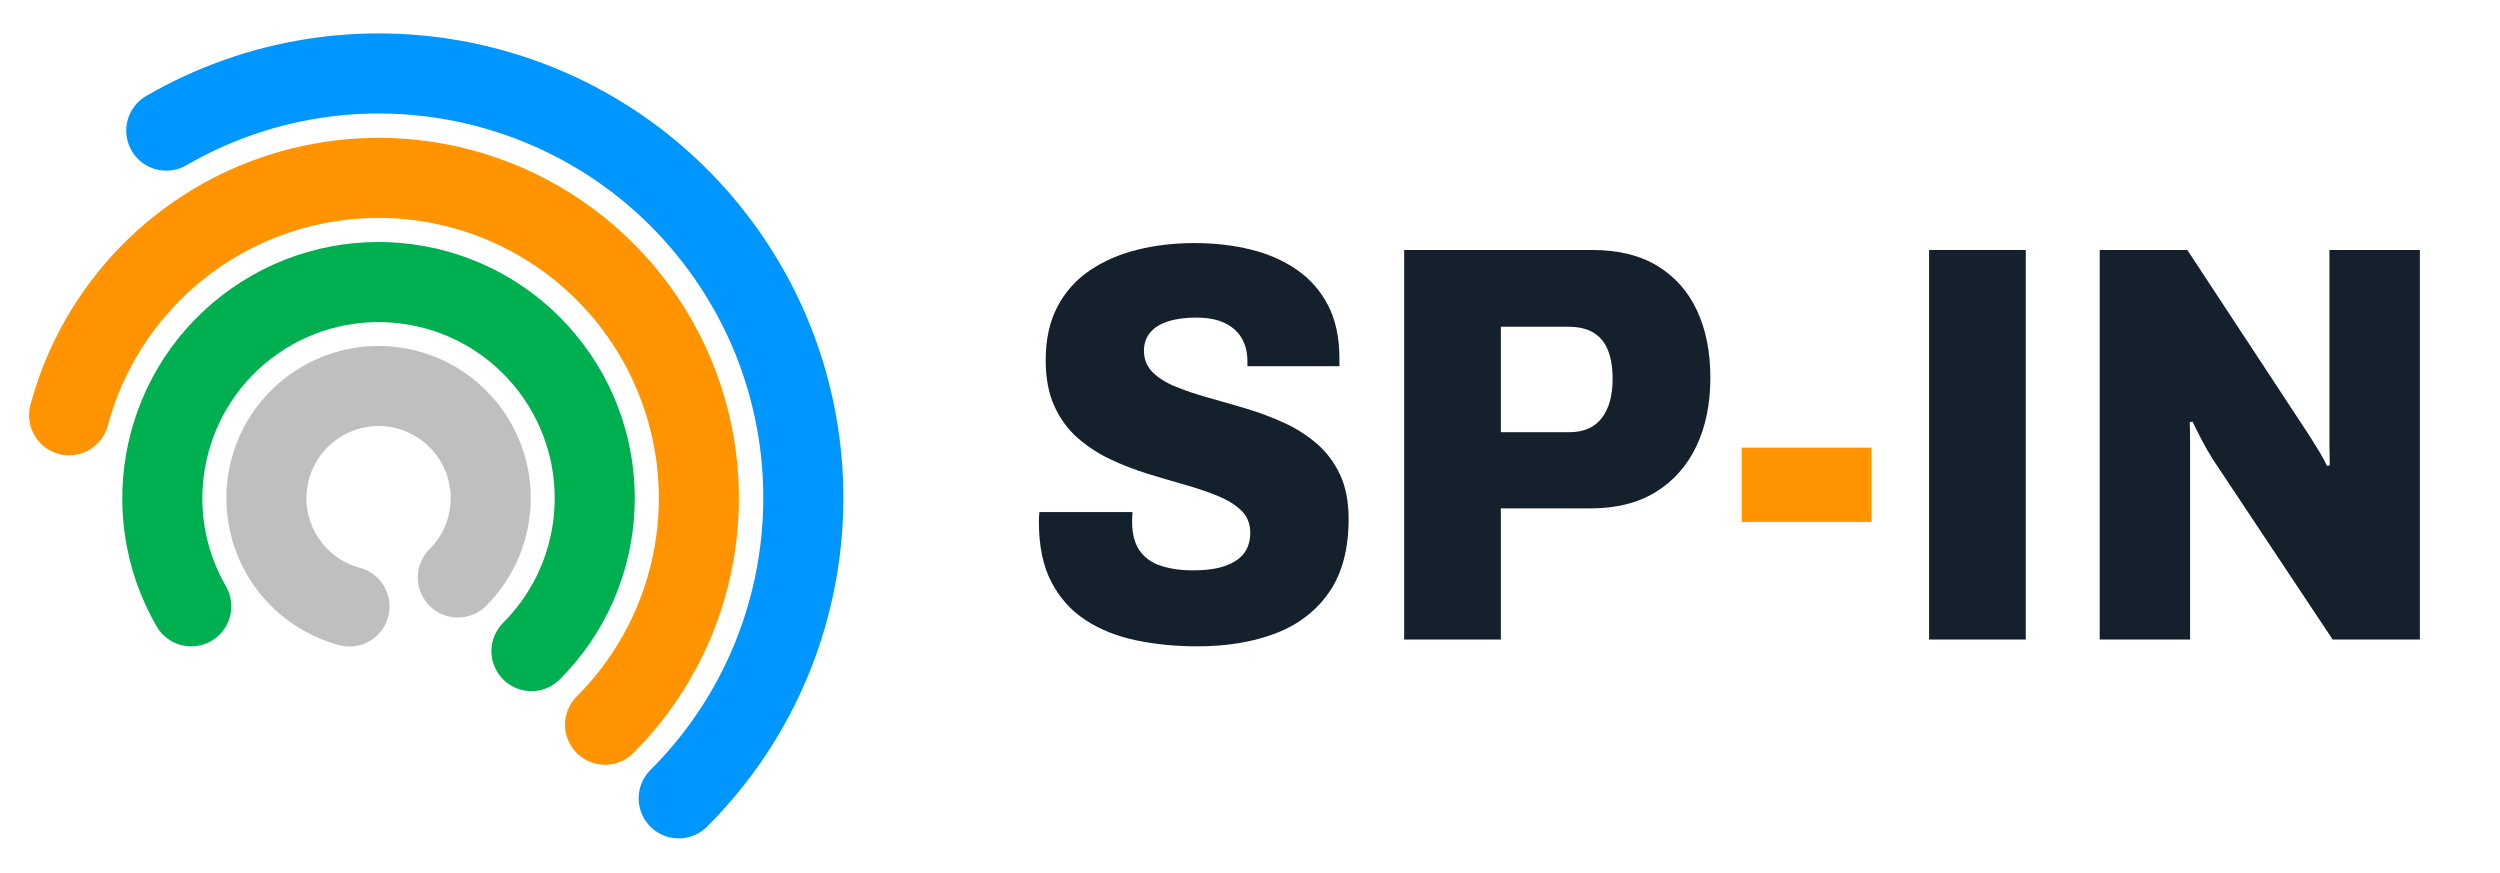
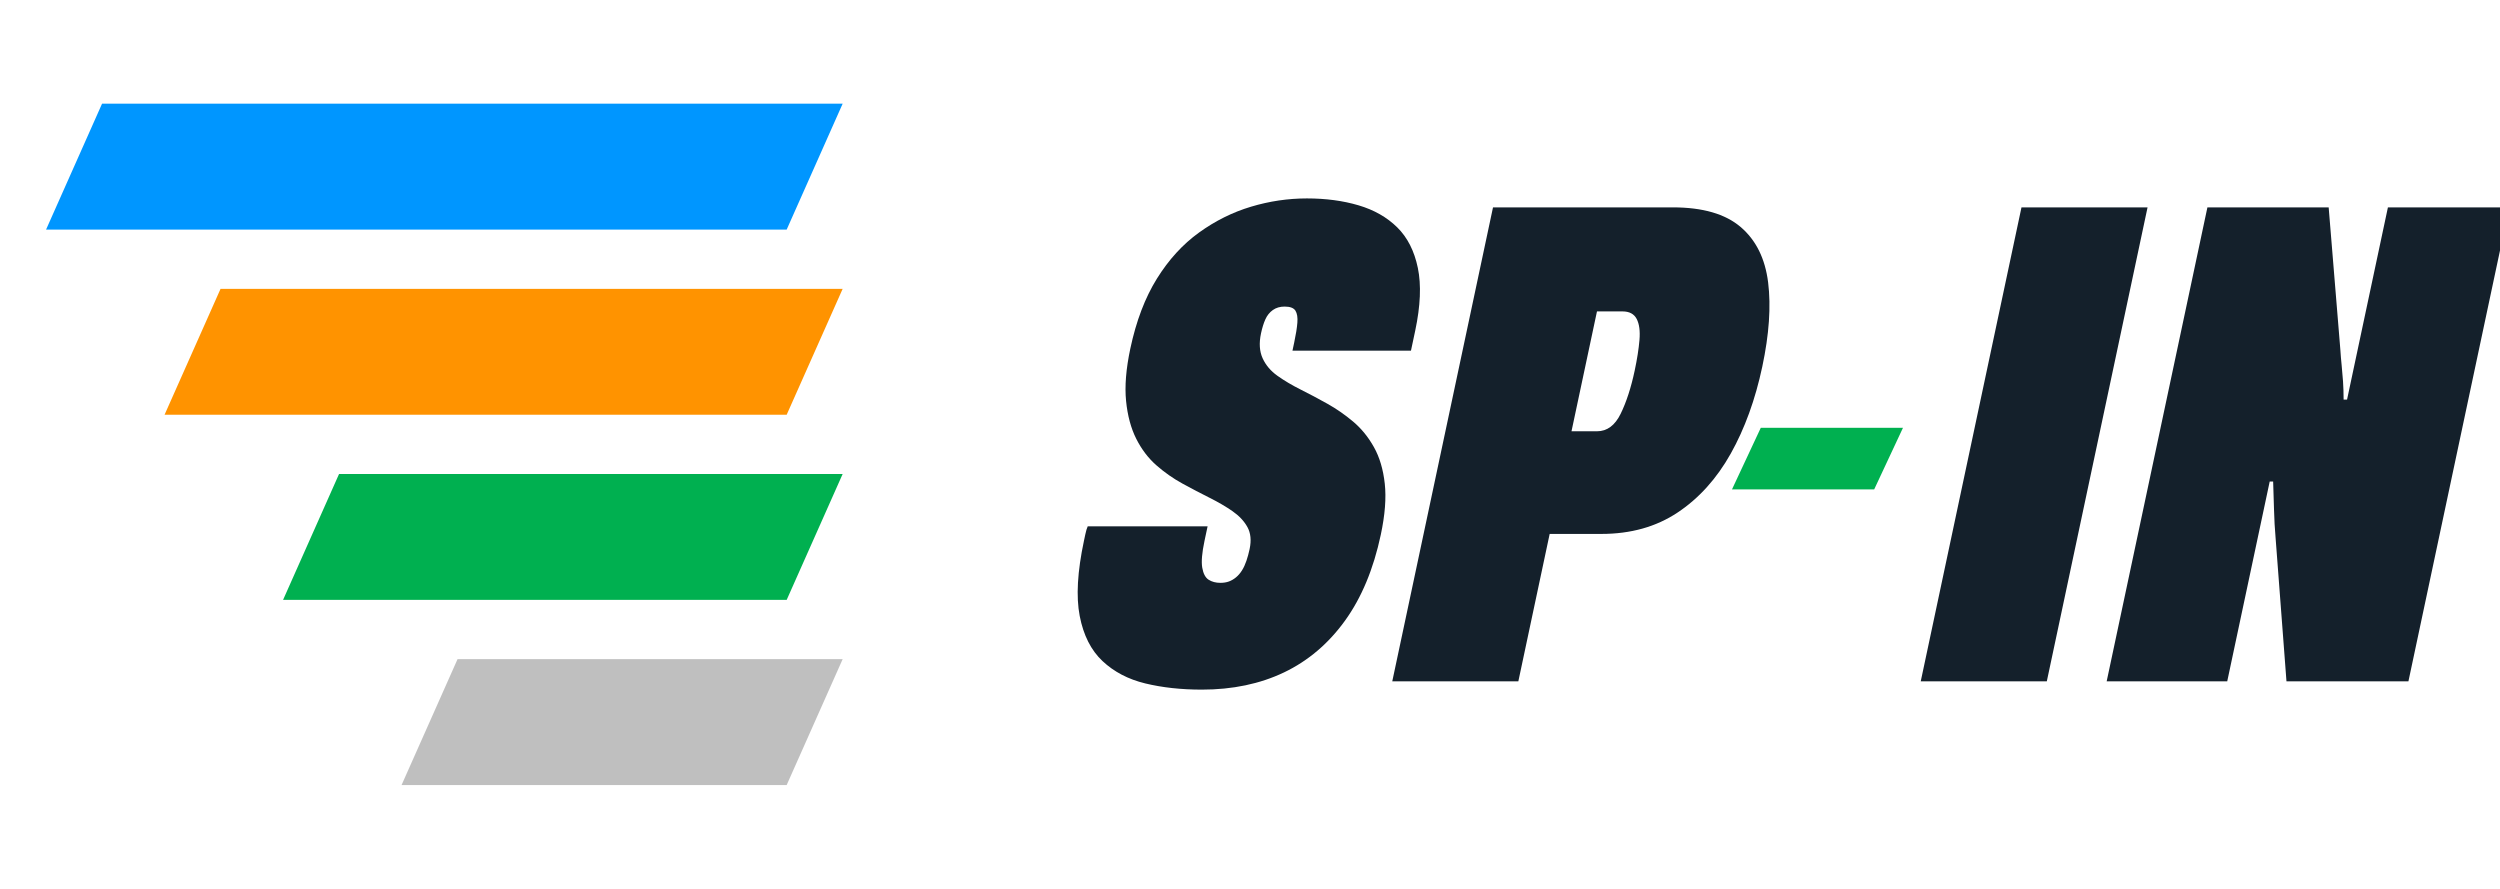
- <svg xmlns="http://www.w3.org/2000/svg" width="344" height="120" viewBox="0 0 344 120">
-   <path d="M48.09,83.45 A15.43,15.43 0 1 1 63.00,79.46" fill="none" stroke="#BFBFBF" stroke-width="11.02" stroke-linecap="round" />
-   <path d="M26.32,83.43 A29.75,29.75 0 1 1 73.13,89.59" fill="none" stroke="#00B050" stroke-width="11.02" stroke-linecap="round" />
-   <path d="M9.51,57.14 A44.08,44.08 0 1 1 83.26,99.72" fill="none" stroke="#FF9300" stroke-width="11.02" stroke-linecap="round" />
-   <path d="M22.88,17.97 A58.40,58.40 0 0 1 93.39,109.85" fill="none" stroke="#0096FF" stroke-width="11.02" stroke-linecap="round" />
-   <path d="M164.78 88.936Q160.279 88.936 156.327 88.108Q152.375 87.279 149.374 85.324Q146.372 83.368 144.662 80.07Q142.952 76.771 142.952 71.846Q142.952 71.559 142.964 71.153Q142.976 70.747 143.018 70.459H155.832Q155.803 70.749 155.791 71.115Q155.78 71.481 155.78 71.791Q155.78 74.264 156.795 75.737Q157.811 77.21 159.713 77.845Q161.615 78.48 164.164 78.48Q165.579 78.48 166.789 78.302Q167.998 78.123 168.969 77.723Q169.939 77.323 170.636 76.712Q171.332 76.1 171.683 75.249Q172.035 74.397 172.035 73.298Q172.035 71.471 170.853 70.295Q169.671 69.118 167.664 68.282Q165.658 67.446 163.151 66.735Q160.645 66.024 157.961 65.203Q155.277 64.381 152.771 63.192Q150.265 62.004 148.258 60.237Q146.252 58.47 145.07 55.856Q143.888 53.242 143.888 49.568Q143.888 45.268 145.502 42.201Q147.115 39.134 149.972 37.202Q152.828 35.27 156.517 34.358Q160.206 33.446 164.356 33.446Q168.486 33.446 172.09 34.333Q175.694 35.219 178.43 37.109Q181.167 38.999 182.72 41.97Q184.273 44.942 184.301 49.111V50.389H171.643V49.682Q171.643 47.888 170.872 46.555Q170.101 45.221 168.548 44.461Q166.995 43.702 164.597 43.702Q162.295 43.702 160.676 44.239Q159.057 44.776 158.233 45.798Q157.409 46.821 157.409 48.254Q157.409 50.025 158.591 51.21Q159.773 52.395 161.786 53.214Q163.8 54.033 166.306 54.732Q168.812 55.432 171.489 56.23Q174.166 57.029 176.672 58.171Q179.179 59.312 181.192 61.049Q183.206 62.785 184.388 65.308Q185.57 67.83 185.57 71.41Q185.57 77.581 182.913 81.453Q180.257 85.326 175.572 87.131Q170.888 88.936 164.78 88.936Z" fill="#14202B" />
-   <path d="M193.214 88.0V34.396H219.071Q224.463 34.396 228.067 36.594Q231.672 38.792 233.509 42.729Q235.346 46.666 235.346 51.968Q235.346 57.366 233.42 61.406Q231.495 65.445 227.836 67.7Q224.177 69.954 218.909 69.954H206.518V88.0ZM206.518 59.472H215.897Q218.922 59.472 220.409 57.519Q221.895 55.566 221.895 52.167Q221.895 49.784 221.255 48.193Q220.615 46.603 219.278 45.782Q217.942 44.962 215.804 44.962H206.518Z" fill="#14202B" />
-   <path d="M239.661 71.814V61.595H257.523V71.814Z" fill="#FF9300" />
-   <path d="M265.442 88.0V34.396H278.746V88.0Z" fill="#14202B" />
-   <path d="M288.92 88.0V34.396H300.974L316.636 58.215Q317.088 58.878 317.778 59.958Q318.467 61.037 319.147 62.157Q319.827 63.278 320.18 64.098L320.57 64.041Q320.529 62.425 320.529 60.858Q320.529 59.292 320.529 58.215V34.396H332.977V88.0H320.973L304.522 63.252Q303.716 61.988 302.978 60.574Q302.24 59.159 301.692 58.017L301.313 58.074Q301.353 59.379 301.353 60.781Q301.353 62.183 301.353 63.252V88.0Z" fill="#14202B" />
+ <svg xmlns="http://www.w3.org/2000/svg" width="337.56" height="120" viewBox="0 0 337.56 120">
+   <path d="M13.78,14 L113.78,14 L106.22,31 L6.22,31Z" fill="#0096FF" />
+   <path d="M29.78,39 L113.78,39 L106.22,56 L22.22,56Z" fill="#FF9300" />
+   <path d="M45.78,64 L113.78,64 L106.22,81 L38.22,81Z" fill="#00B050" />
+   <path d="M61.78,89 L113.78,89 L106.22,106 L54.22,106Z" fill="#BFBFBF" />
+   <path d="M162.274 93.116Q158.088 93.116 154.638 92.279Q151.188 91.442 148.862 89.256Q146.536 87.07 145.785 83.163Q145.034 79.256 146.359 73.023Q146.399 72.837 146.547 72.14Q146.695 71.442 146.867 71.07H163.054Q162.955 71.535 162.846 72.047Q162.737 72.558 162.638 73.023Q162.124 75.442 162.332 76.651Q162.54 77.86 163.196 78.279Q163.851 78.698 164.781 78.698Q165.432 78.698 165.937 78.512Q166.441 78.326 166.893 77.953Q167.344 77.581 167.695 77.023Q168.046 76.465 168.297 75.721Q168.549 74.977 168.727 74.14Q169.102 72.372 168.429 71.163Q167.756 69.953 166.419 69.023Q165.082 68.093 163.316 67.209Q161.55 66.326 159.675 65.302Q157.799 64.279 156.152 62.837Q154.505 61.395 153.425 59.256Q152.345 57.116 152.047 54.14Q151.75 51.163 152.62 47.07Q153.806 41.488 156.208 37.628Q158.61 33.767 161.905 31.395Q165.2 29.023 168.926 27.907Q172.651 26.791 176.465 26.791Q180.279 26.791 183.43 27.721Q186.581 28.651 188.658 30.698Q190.735 32.744 191.445 36.186Q192.155 39.628 191.088 44.651L190.514 47.349H174.514L174.751 46.233Q175.088 44.651 175.175 43.581Q175.263 42.512 174.917 41.953Q174.57 41.395 173.454 41.395Q172.524 41.395 171.867 41.86Q171.21 42.326 170.856 43.116Q170.502 43.907 170.264 45.023Q169.849 46.977 170.483 48.372Q171.116 49.767 172.49 50.744Q173.864 51.721 175.63 52.605Q177.395 53.488 179.224 54.512Q181.053 55.535 182.71 56.93Q184.367 58.326 185.513 60.372Q186.66 62.419 186.977 65.302Q187.294 68.186 186.444 72.186Q184.961 79.163 181.6 83.814Q178.24 88.465 173.373 90.791Q168.507 93.116 162.274 93.116Z" fill="#14202B" />
+   <path d="M187.989 92.0 201.592 28.0H225.872Q231.918 28.0 235.029 30.651Q238.14 33.302 238.74 38.14Q239.339 42.977 237.955 49.488Q236.532 56.186 233.687 61.256Q230.841 66.326 226.508 69.209Q222.174 72.093 216.22 72.093H209.243L205.012 92.0ZM212.19 58.233H215.631Q217.678 58.233 218.833 55.86Q219.989 53.488 220.72 50.047Q221.215 47.721 221.368 45.907Q221.521 44.093 220.994 43.07Q220.467 42.047 219.072 42.047H215.63Z" fill="#14202B" />
+   <path d="M237.75,57.76 L256.95,57.76 L253.06,66.08 L233.86,66.08Z" fill="#00B050" />
+   <path d="M259.345 92.0 272.949 28.0H289.972L276.368 92.0Z" fill="#14202B" />
+   <path d="M284.45 92.0 298.054 28.0H314.426L316.007 47.256Q316.069 48.279 316.177 49.302Q316.285 50.326 316.364 51.488Q316.442 52.651 316.444 53.953H316.909Q317.265 52.279 317.621 50.605Q317.977 48.93 318.333 47.256L322.426 28.0H338.798L325.194 92.0H308.729L307.261 72.651Q307.098 70.791 307.048 68.837Q306.998 66.884 306.929 65.023H306.463Q306.068 66.884 305.653 68.837Q305.237 70.791 304.842 72.651L300.729 92.0Z" fill="#14202B" />
</svg>
